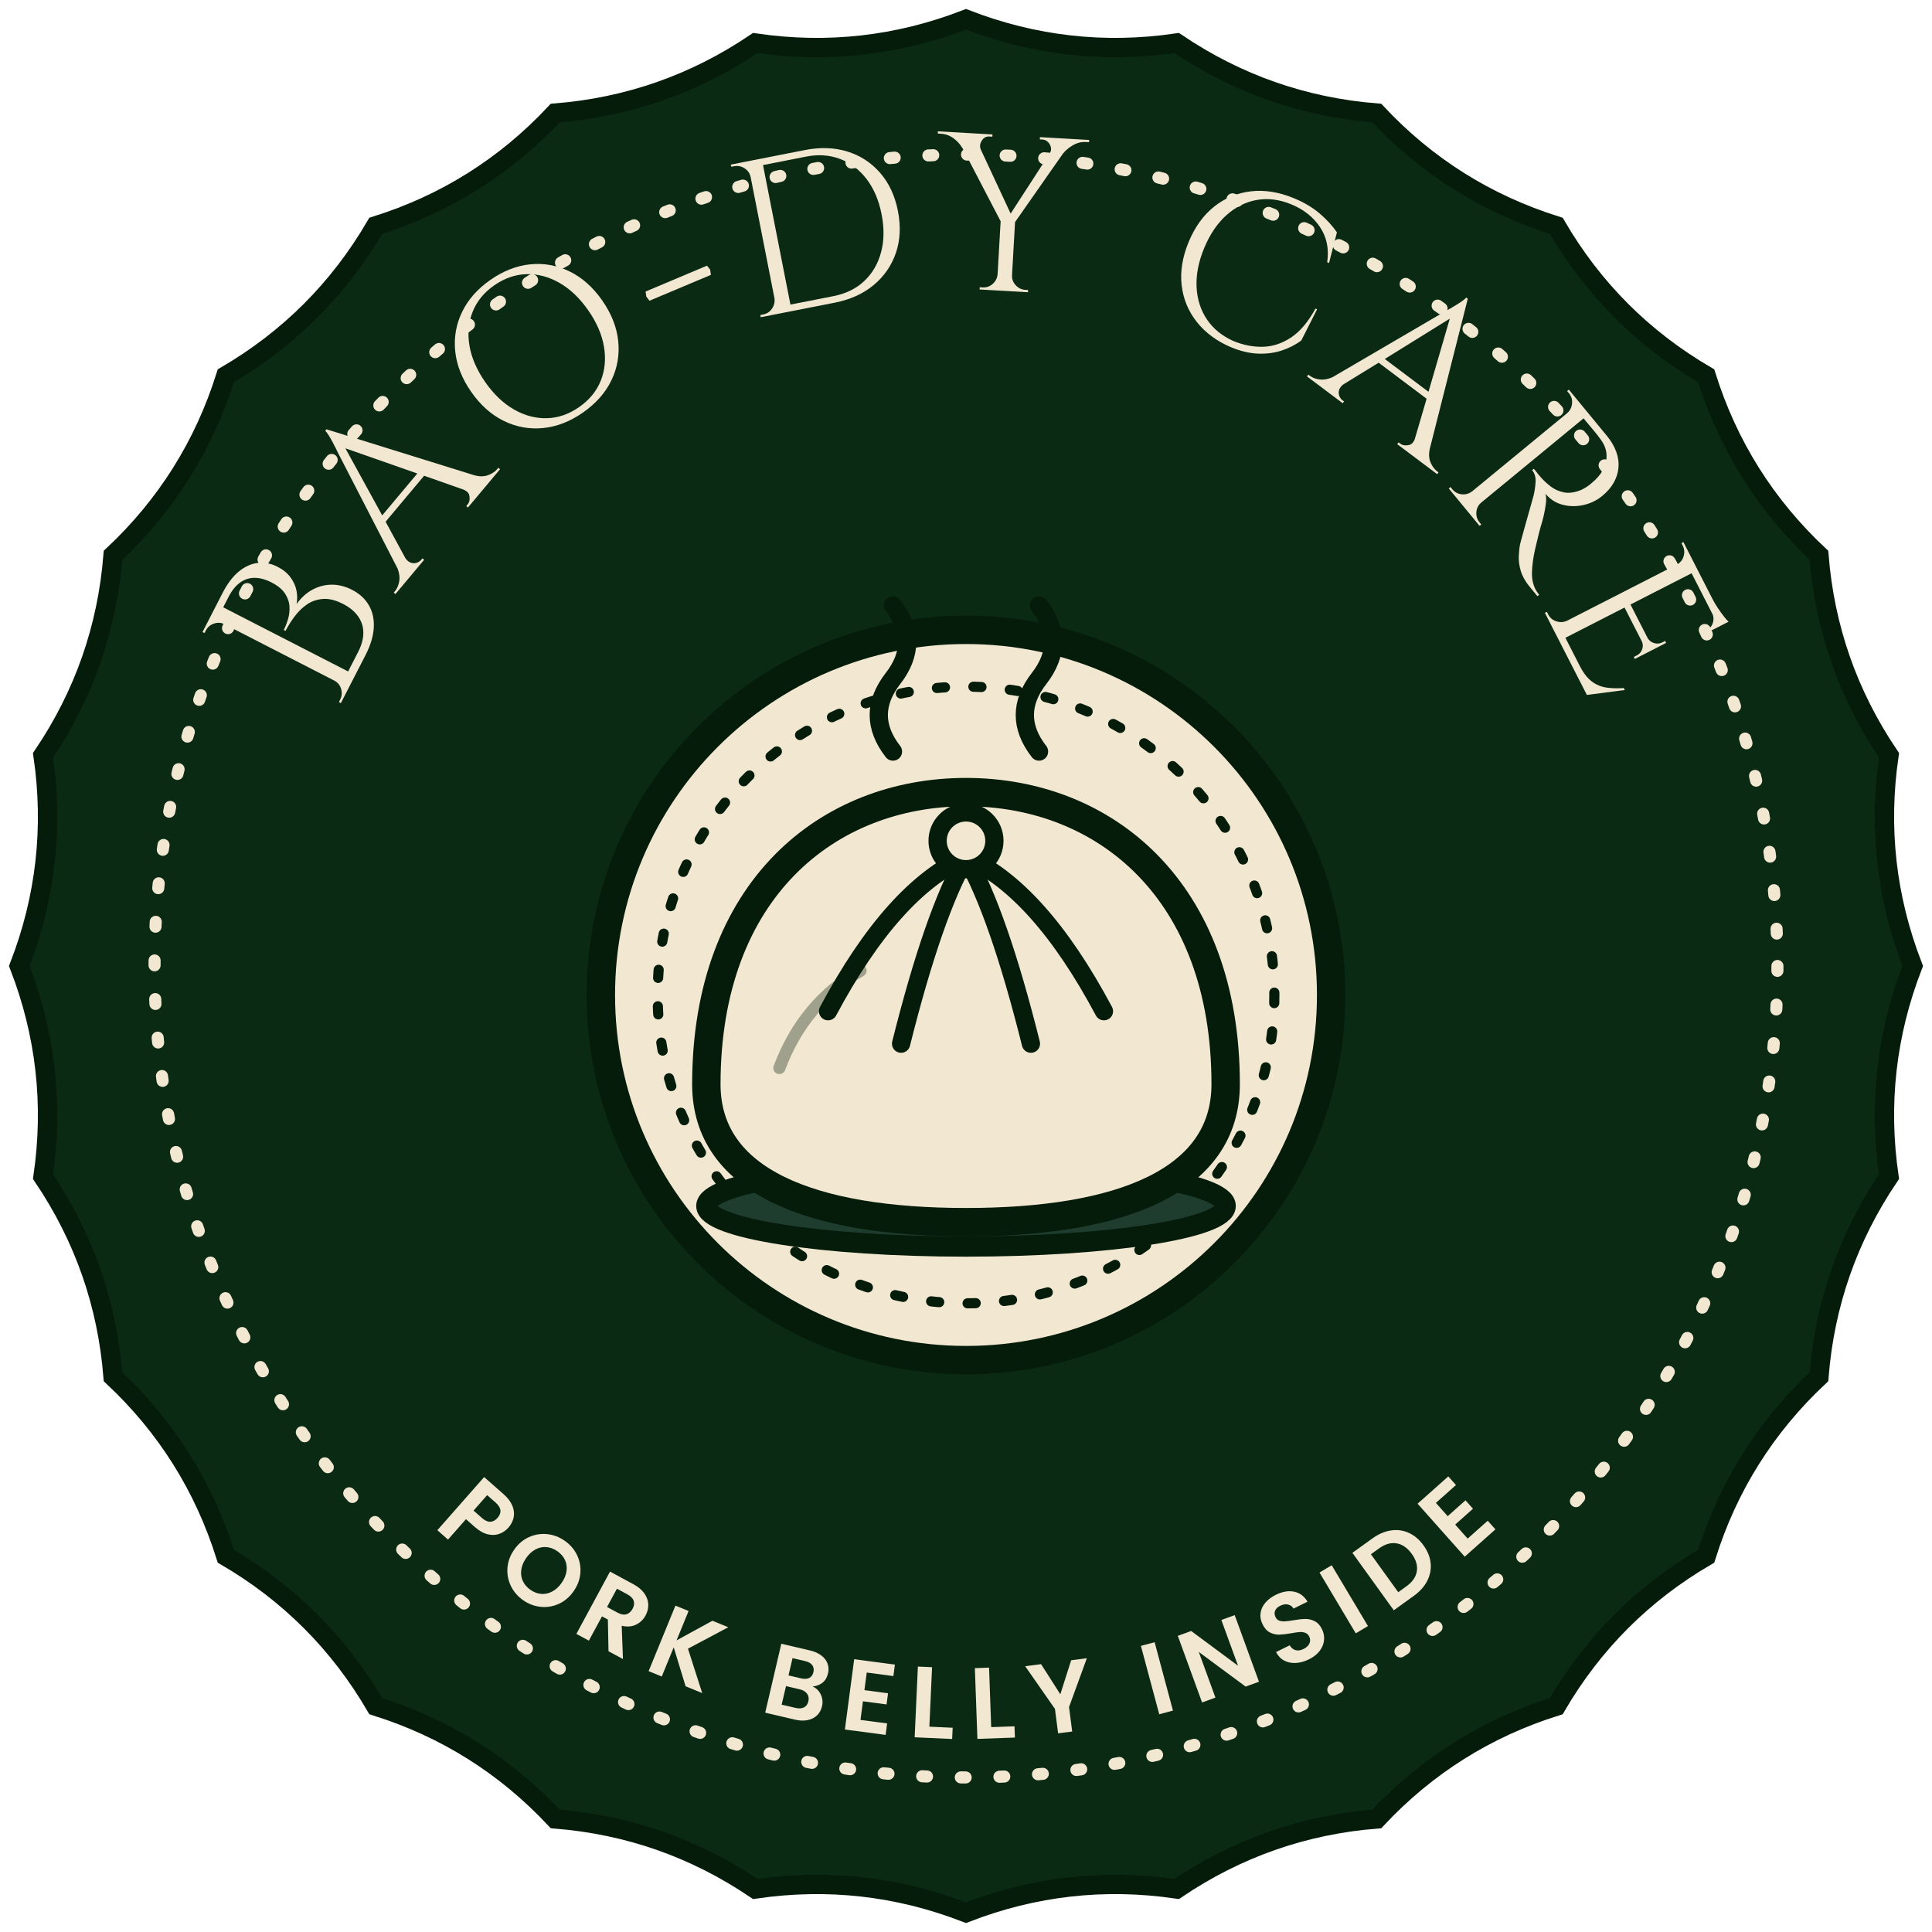
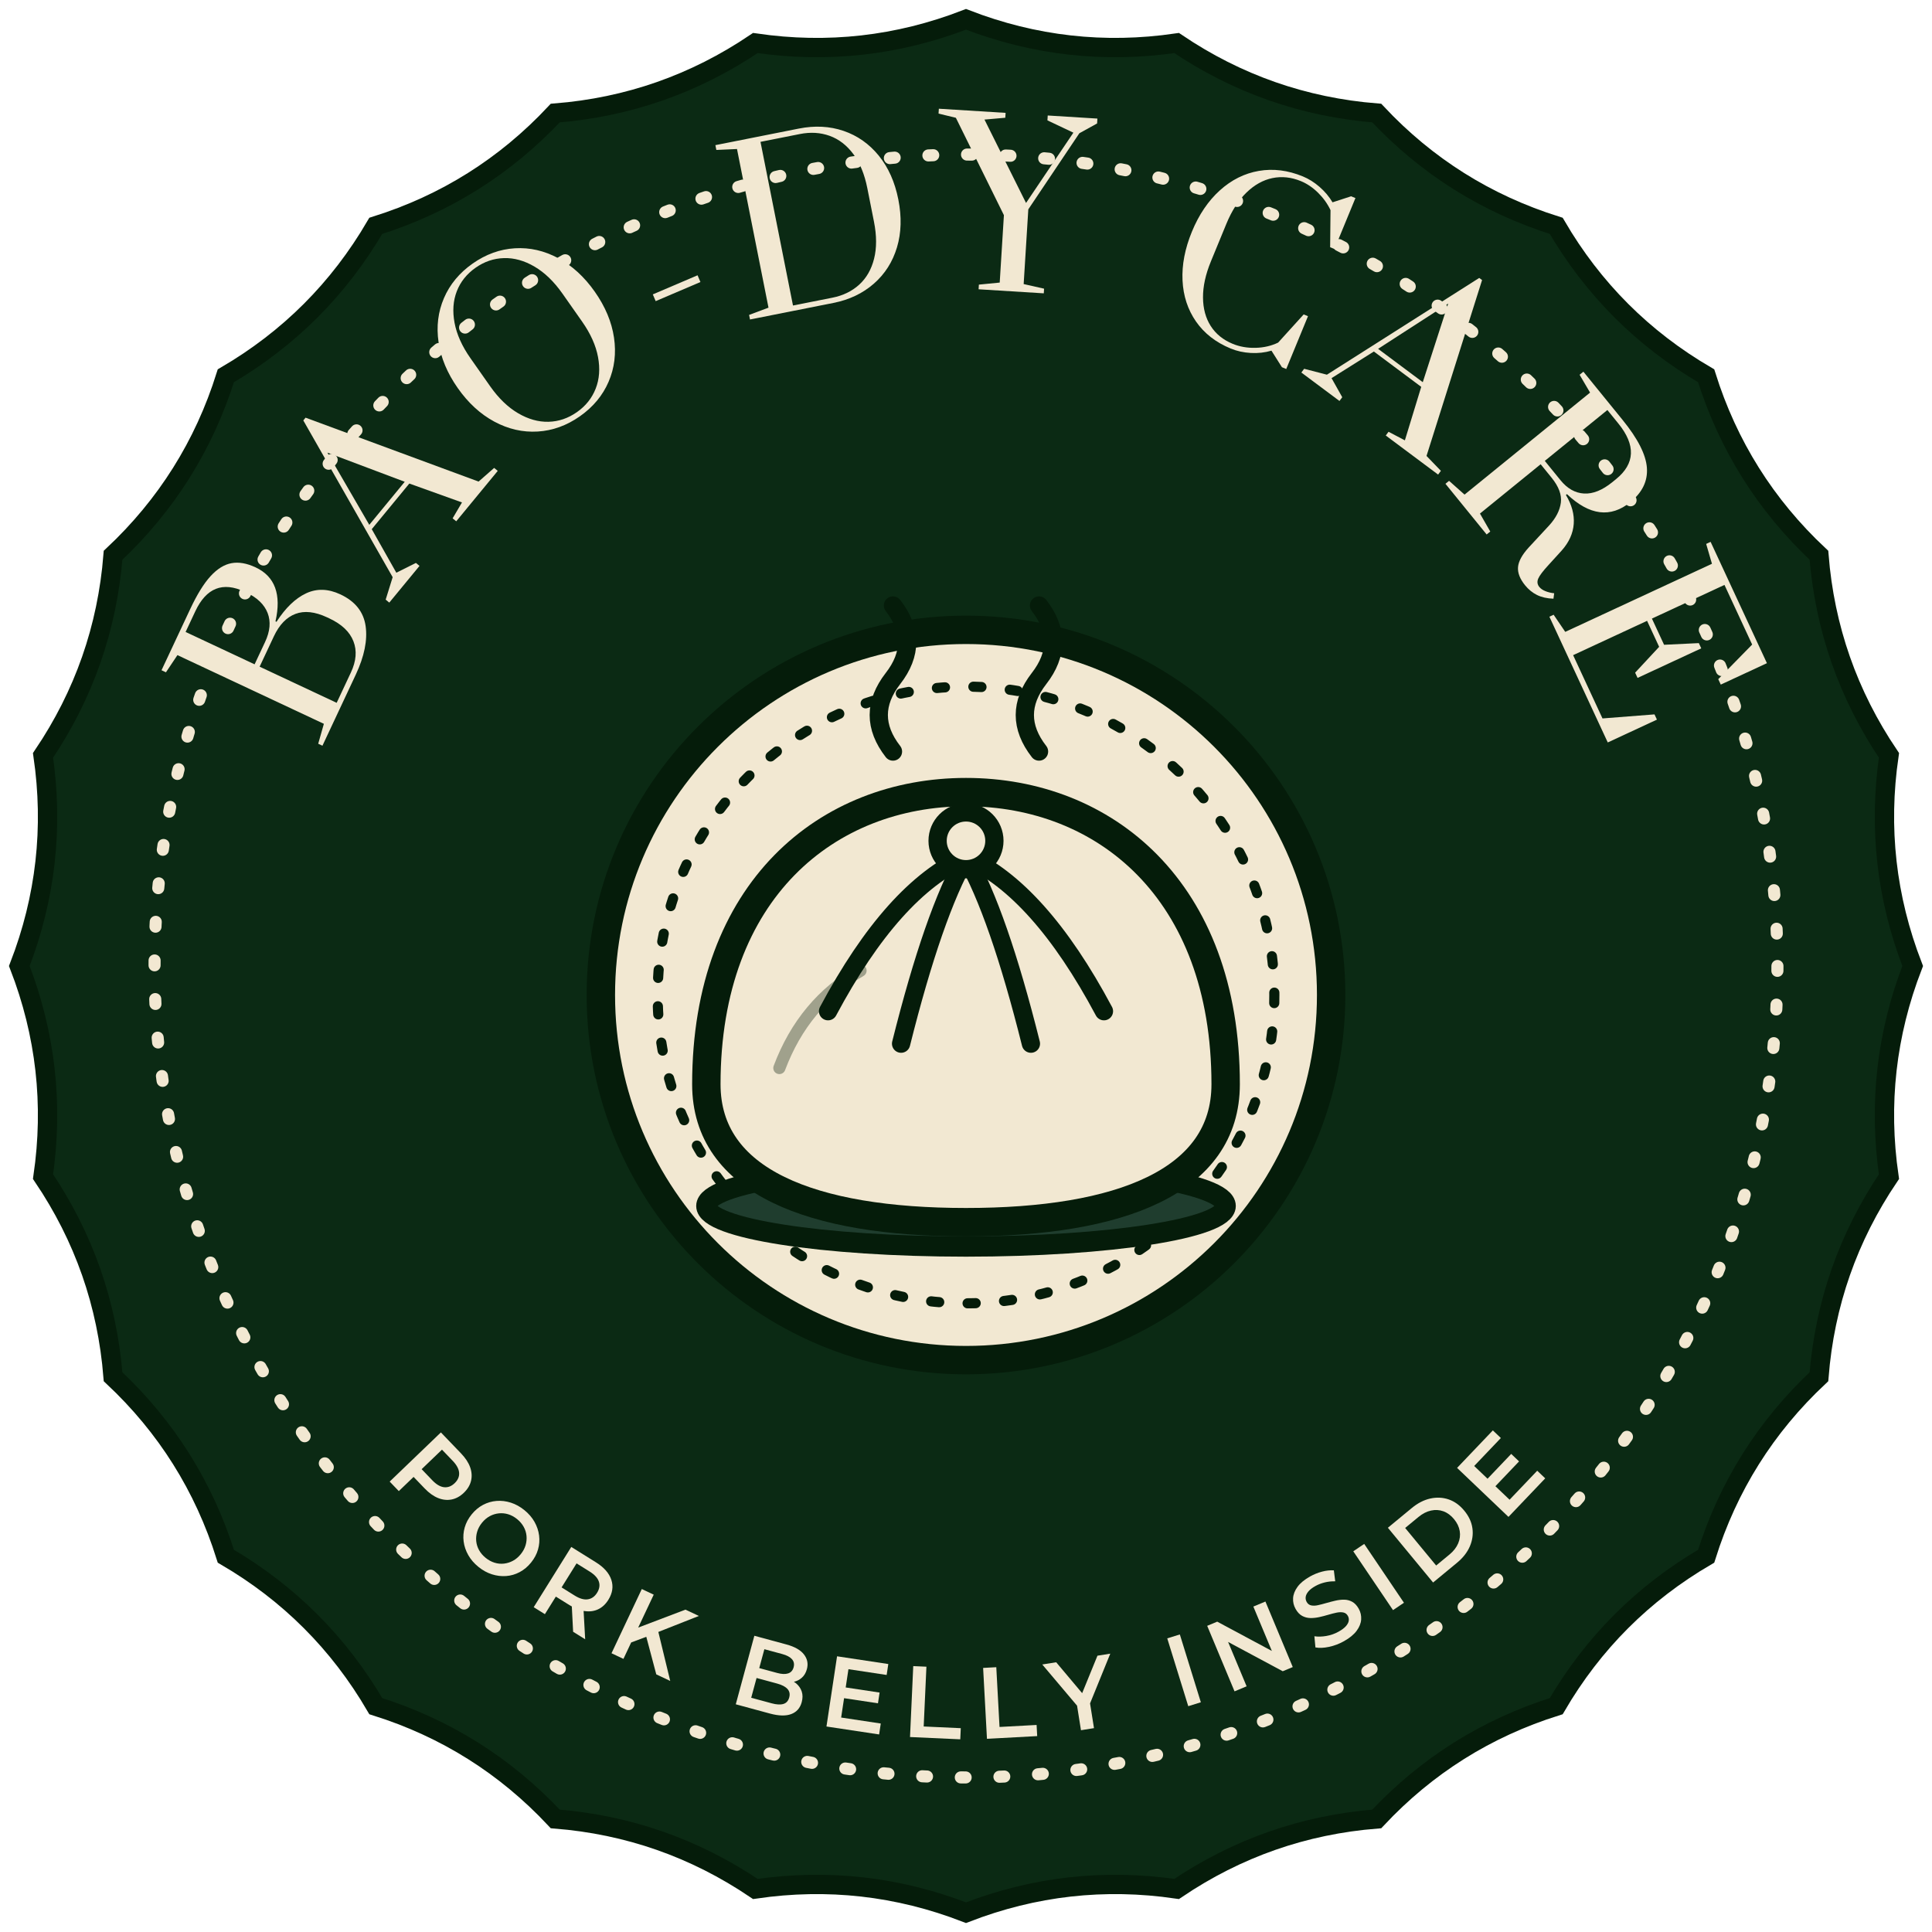
<svg xmlns="http://www.w3.org/2000/svg" viewBox="0 0 400 400">
  <path d="M396.00,200.00 Q387.81,221.16 391.09,243.61 Q378.39,262.42 376.59,285.04 Q360.03,300.55 353.24,322.20 Q333.64,333.64 322.20,353.24 Q300.55,360.03 285.04,376.59 Q262.42,378.39 243.61,391.09 Q221.16,387.81 200.00,396.00 Q178.84,387.81 156.39,391.09 Q137.58,378.39 114.96,376.59 Q99.45,360.03 77.80,353.24 Q66.36,333.64 46.76,322.20 Q39.97,300.55 23.41,285.04 Q21.61,262.42 8.91,243.61 Q12.19,221.16 4.00,200.00 Q12.19,178.84 8.91,156.39 Q21.61,137.58 23.41,114.96 Q39.97,99.45 46.76,77.80 Q66.36,66.36 77.80,46.76 Q99.45,39.97 114.96,23.41 Q137.58,21.61 156.39,8.91 Q178.84,12.19 200.00,4.00 Q221.16,12.19 243.61,8.91 Q262.42,21.61 285.04,23.41 Q300.55,39.97 322.20,46.76 Q333.64,66.36 353.24,77.80 Q360.03,99.45 376.59,114.96 Q378.39,137.58 391.09,156.39 Q387.81,178.84 396.00,200.00 Z" fill="#0B2A14" stroke="#051C0A" stroke-width="4" />
  <circle cx="200" cy="200" r="168" fill="none" stroke="#F2E8D2" stroke-width="2.5" stroke-dasharray="1 7" stroke-linecap="round" />
  <g fill="#F2E8D2">
-     <g transform="translate(75.46 136.05) rotate(-62.82)">
-       <path transform="translate(-13.48 0) scale(0.046 -0.046)" d="M137 73V627Q137 653 118 671.5Q99 690 73 690H61L60 700H259Q329 700 377.5 679Q426 658 451 620.5Q476 583 476 533Q476 491 460 459.5Q444 428 419 408.5Q394 389 366 381Q419 373 457.5 346Q496 319 516.5 278.5Q537 238 537 188Q537 132 510 89.5Q483 47 430.5 23.5Q378 0 304 0H60L61 10H73Q99 10 118 28.5Q137 47 137 73ZM202 668V36H300Q352 36 388 54.5Q424 73 443 109Q462 145 462 195Q462 251 440.5 286Q419 321 385 339Q351 357 311.5 363.5Q272 370 236 370V379Q259 379 287 384Q315 389 341 404Q367 419 384 448.5Q401 478 401 526Q401 571 384.5 603Q368 635 335.5 651.5Q303 668 255 668Z" />
+     <g transform="translate(73.25 140.55) rotate(-64.87)">
+       <path transform="translate(-17.13 0) scale(0.046 -0.046)" d="M40 21 132 36V764L40 778V800H345Q453 800 517 780Q581 760 610 719.5Q639 679 639 613Q639 469 457 429V424Q568 409 629.5 358Q691 307 691 216Q691 106 610.5 53Q530 0 393 0H40ZM353 432Q433 432 476 477Q519 522 519 605V611Q519 775 345 775H242V432ZM393 24Q478 24 525 73.5Q572 123 572 215V226Q572 317 525.5 362Q479 407 393 407H242V24Z" />
    </g>
-     <g transform="translate(92.69 110.08) rotate(-50.04)">
-       <path transform="translate(-16.38 0) scale(0.046 -0.046)" d="M359 714 627 73Q642 39 667 24.5Q692 10 715 10H723V0H498V10H507Q526 10 541 27Q555 41 547 67L481 243H211L142 68Q138 51 142 39Q147 25 158.5 17.5Q170 10 182 10H191V0H-10V10H-1Q22 10 47 25Q68 38 84 66L313 611L319 624Q324 636 331.5 654Q339 672 344.5 689Q350 706 350 714ZM223 273H469L348 594Z" />
+     <g transform="translate(91.93 111.00) rotate(-50.53)">
+       <path transform="translate(-16.54 0) scale(0.046 -0.046)" d="M-28 0V21L70 61L359 820H375L648 36L740 21V0H446V21L528 34L443 271H177L96 61L186 21V0ZM185 292H436L316 644Z" />
    </g>
-     <g transform="translate(119.93 85.16) rotate(-34.88)">
-       <path transform="translate(-19.27 0) scale(0.046 -0.046)" d="M429 714Q536 714 617 668.5Q698 623 743.5 541Q789 459 789 350Q789 241 743.5 159Q698 77 617 31.5Q536 -14 429 -14Q323 -14 242 31.5Q161 77 115.5 159Q70 241 70 350Q70 459 115.5 541Q161 623 242 668.5Q323 714 429 714ZM429 16Q514 16 577.5 58Q641 100 676.5 175Q712 250 712 350Q712 450 676.5 525Q641 600 577.5 642Q514 684 429 684Q345 684 281.5 642Q218 600 182.5 525Q147 450 147 350Q147 250 182.5 175Q218 100 281.5 58Q345 16 429 16Z" />
+     <g transform="translate(119.54 85.43) rotate(-35.08)">
+       <path transform="translate(-19.83 0) scale(0.046 -0.046)" d="M54 400Q54 523 102 618.5Q150 714 236 767Q322 820 431 820Q540 820 626 767Q712 714 760 618.5Q808 523 808 400Q808 277 760 181.5Q712 86 626 33Q540 -20 431 -20Q322 -20 236 33Q150 86 102 181.5Q54 277 54 400ZM684 323V477Q684 576 651 648.5Q618 721 560.5 759Q503 797 431 797Q358 797 301 759Q244 721 211 648.5Q178 576 178 477V323Q178 224 211 151.5Q244 79 301 41Q358 3 431 3Q503 3 560.5 41Q618 79 651 151.5Q684 224 684 323Z" />
    </g>
-     <g transform="translate(145.63 70.99) rotate(-22.85)">
-       <path transform="translate(-8.74 0) scale(0.046 -0.046)" d="M40 314H340L346 292L340 269H40L34 292Z" />
+     <g transform="translate(145.03 71.24) rotate(-23.12)">
+       <path transform="translate(-8.03 0) scale(0.046 -0.046)" d="M65 257V290H284V257Z" />
    </g>
-     <g transform="translate(173.01 62.63) rotate(-11.12)">
-       <path transform="translate(-18.56 0) scale(0.046 -0.046)" d="M399 700Q506 700 586.5 656.5Q667 613 712.5 534Q758 455 758 350Q758 245 712.5 166.5Q667 88 586.5 44Q506 0 399 0H60V10H73Q99 10 117.5 28.5Q136 47 137 73V627Q137 653 118 671.5Q99 690 73 690H61L60 700ZM202 670V30H399Q485 30 548.5 70Q612 110 647.5 182Q683 254 683 350Q683 446 647.5 518Q612 590 548 630Q484 670 399 670Z" />
+     <g transform="translate(172.74 62.68) rotate(-11.23)">
+       <path transform="translate(-19.64 0) scale(0.046 -0.046)" d="M40 21 132 36V764L40 778V800H423Q533 800 618.5 750.5Q704 701 752 610.5Q800 520 800 400Q800 280 752 189.5Q704 99 618 49.5Q532 0 423 0H40ZM423 24Q496 24 552.5 58Q609 92 641 159.5Q673 227 673 323V477Q673 573 641 640Q609 707 552.5 741Q496 775 423 775H242V24Z" />
    </g>
-     <g transform="translate(207.98 60.23) rotate(3.27)">
-       <path transform="translate(-15.20 0) scale(0.046 -0.046)" d="M497 628Q506 642 502 656.5Q498 671 487 680.5Q476 690 462 690H450V700H672V690H658Q627 690 600 672Q573 654 557 631L360 312V73Q360 47 379 28.5Q398 10 424 10H436V0H218V10H231Q257 10 275.5 28.5Q294 47 295 73V312L105 631H104Q90 654 63 672Q36 690 4 690H-10V700H236V690H223Q201 690 190 670Q178 650 187 630L338 349L497 628Z" />
+     <g transform="translate(208.69 60.27) rotate(3.56)">
+       <path transform="translate(-15.11 0) scale(0.046 -0.046)" d="M196 0V21L289 36V340L46 764L-33 778V800H268V778L175 764L385 401L578 730L458 778V800H682V778L605 729L397 373V36L490 21V0Z" />
    </g>
-     <g transform="translate(253.53 70.64) rotate(22.48)">
-       <path transform="translate(-17.48 0) scale(0.046 -0.046)" d="M710 292 698 135Q672 92 632.5 58.5Q593 25 539.5 5.5Q486 -14 417 -14Q313 -13 232 32Q151 77 105.5 158.5Q60 240 60 351Q60 460 105 541.5Q150 623 231.5 668.5Q313 714 423 714Q497 714 556.5 694.5Q616 675 660 646L680 505H671Q649 593 581 638.5Q513 684 423 684Q335 684 270.5 642.5Q206 601 170.5 526.5Q135 452 135 352Q135 252 170.5 177Q206 102 269.5 60Q333 18 417 16Q488 16 548.5 42.5Q609 69 650 129.5Q691 190 702 292Z" />
+     <g transform="translate(253.31 70.55) rotate(22.38)">
+       <path transform="translate(-17.13 0) scale(0.046 -0.046)" d="M54 400Q54 524 99.5 619.5Q145 715 228.5 767.5Q312 820 421 820Q464 820 508.5 805Q553 790 589 763L656 820H677V572H656L594 727Q559 759 512.5 778Q466 797 421 797Q351 797 297.5 761Q244 725 214 656Q184 587 184 492V309Q184 214 213 145Q242 76 294 39.5Q346 3 416 3Q467 3 518 25.5Q569 48 603 86L661 247H682V-10H661L589 41Q553 12 507 -4Q461 -20 416 -20Q307 -20 225 33Q143 86 98.5 181Q54 276 54 400Z" />
    </g>
-     <g transform="translate(284.06 88.04) rotate(36.90)">
-       <path transform="translate(-16.38 0) scale(0.046 -0.046)" d="M359 714 627 73Q642 39 667 24.5Q692 10 715 10H723V0H498V10H507Q526 10 541 27Q555 41 547 67L481 243H211L142 68Q138 51 142 39Q147 25 158.5 17.5Q170 10 182 10H191V0H-10V10H-1Q22 10 47 25Q68 38 84 66L313 611L319 624Q324 636 331.5 654Q339 672 344.5 689Q350 706 350 714ZM223 273H469L348 594Z" />
+     <g transform="translate(283.72 87.79) rotate(36.73)">
+       <path transform="translate(-16.54 0) scale(0.046 -0.046)" d="M-28 0V21L70 61L359 820H375L648 36L740 21V0H446V21L528 34L443 271H177L96 61L186 21V0ZM185 292H436L316 644Z" />
    </g>
-     <g transform="translate(308.09 111.02) rotate(50.54)">
-       <path transform="translate(-15.57 0) scale(0.046 -0.046)" d="M137 73V627Q136 653 117.5 671.5Q99 690 73 690H60V700H330Q375 700 411.5 687Q448 674 473 649.5Q498 625 511.5 590.5Q525 556 525 512Q525 464 502.5 420Q480 376 441.5 348.5Q403 321 355 321Q372 314 392 292.5Q412 271 427 251L441 232Q454 212 474.5 184Q495 156 516 129Q537 102 552 86Q572 64 592 47Q612 30 635.5 20Q659 10 688 10V0H633Q587 0 553.5 14Q520 28 497 48.5Q474 69 458 88Q455 92 441.5 111Q428 130 409.5 156.5Q391 183 373 209Q355 235 342 253.5Q329 272 327 275Q308 300 285 321Q262 342 235 342V352H251Q266 351 288 352Q314 353 345 360Q376 367 403 389Q430 411 444 456Q447 467 449 483.5Q451 500 450 516Q449 584 415.5 624.5Q382 665 326 668Q298 670 268.5 669.5Q239 669 219 669H202V73Q202 47 221 28.5Q240 10 266 10H278V0H60V10H73Q99 10 117.5 28.5Q136 47 137 73Z" />
+     <g transform="translate(308.65 111.71) rotate(50.90)">
+       <path transform="translate(-16.72 0) scale(0.046 -0.046)" d="M499 109 480 243Q470 311 433.5 349.5Q397 388 320 388H242V36L334 21V0H40V21L132 36V764L40 778V800H320Q483 800 556 749Q629 698 629 594Q629 422 421 395V389Q498 378 544.5 334Q591 290 603 217L616 131Q624 75 634.5 55Q645 35 667 35Q682 35 699 44.5Q716 54 731 69L748 51Q719 18 688 4Q657 -10 621 -10Q565 -10 537 17Q509 44 499 109ZM354 412Q427 412 467.5 456.5Q508 501 508 588V609Q508 775 320 775H242V412Z" />
    </g>
-     <g transform="translate(324.64 136.24) rotate(62.91)">
-       <path transform="translate(-13.27 0) scale(0.046 -0.046)" d="M533 162 475 0H60V10H73Q99 10 117.5 28.5Q136 47 137 73V627Q137 653 118 671.5Q99 690 73 690H61L60 700H350Q372 700 396.5 703Q421 706 442 710Q463 714 472 718V592H462V610Q462 634 445 652Q431 666 412 669H202V360H371Q391 361 405 375.5Q419 390 419 410V424H429V266H419V281Q419 301 405 315.5Q391 330 371 330H202V31H345Q398 31 431.5 47.5Q465 64 486 94Q507 124 523 162Z" />
+     <g transform="translate(326.99 141.05) rotate(65.10)">
+       <path transform="translate(-16.58 0) scale(0.046 -0.046)" d="M40 0V21L132 36V764L40 778V800H642V571H615L538 775H242V415H372L431 560H457V244H431L371 391H242V24H556L638 244H664V0Z" />
    </g>
  </g>
  <g fill="#F2E8D2">
-     <g transform="translate(94.25 320.07) rotate(41.37)">
-       <path transform="translate(-6.38 0) scale(0.021 -0.021)" d="M326 268H209V0H69V698H326Q407 698 464 670Q521 642 549.5 593Q578 544 578 482Q578 426 551.5 377Q525 328 468.5 298Q412 268 326 268ZM434 482Q434 584 320 584H209V381H320Q378 381 406 407.5Q434 434 434 482Z" />
+     <g transform="translate(84.59 310.82) rotate(46.16)">
+       <path transform="translate(-7.62 0) scale(0.021 -0.021)" d="M94 0V700H382Q475 700 541.5 670Q608 640 644 584Q680 528 680 451Q680 374 644 318Q608 262 541.5 232Q475 202 382 202H224V0ZM224 312H376Q462 312 505.5 348.5Q549 385 549 451Q549 518 505.5 554Q462 590 376 590H224Z" />
    </g>
-     <g transform="translate(108.39 331.18) rotate(34.93)">
-       <path transform="translate(-8.24 0) scale(0.021 -0.021)" d="M35 351Q35 453 83 534.5Q131 616 213 662Q295 708 393 708Q492 708 573.5 662Q655 616 702.5 534.5Q750 453 750 351Q750 248 702.5 166.5Q655 85 573 39Q491 -7 393 -7Q295 -7 213 39Q131 85 83 166.5Q35 248 35 351ZM606 351Q606 421 579 473.5Q552 526 504 554Q456 582 393 582Q330 582 281.5 554Q233 526 206 473.5Q179 421 179 351Q179 281 206 228Q233 175 281.5 146.5Q330 118 393 118Q456 118 504 146.5Q552 175 579 228Q606 281 606 351Z" />
+     <g transform="translate(99.17 324.23) rotate(39.06)">
+       <path transform="translate(-8.84 0) scale(0.021 -0.021)" d="M422 -10Q340 -10 271 17Q202 44 151 92.5Q100 141 72 206.5Q44 272 44 350Q44 428 72 493.5Q100 559 151 607.5Q202 656 271 683Q340 710 421 710Q503 710 571.5 683Q640 656 691 607.5Q742 559 770 493.5Q798 428 798 350Q798 272 770 206Q742 140 691 92Q640 44 571.5 17Q503 -10 422 -10ZM421 104Q474 104 519 122Q564 140 597 173.5Q630 207 648.5 251.5Q667 296 667 350Q667 404 648.5 448.5Q630 493 597 526.5Q564 560 519 578Q474 596 421 596Q368 596 323.5 578Q279 560 245.5 526.5Q212 493 193.5 448.5Q175 404 175 350Q175 297 193.5 252Q212 207 245 173.5Q278 140 323 122Q368 104 421 104Z" />
    </g>
-     <g transform="translate(123.98 340.79) rotate(28.37)">
-       <path transform="translate(-6.73 0) scale(0.021 -0.021)" d="M429 0 275 272H209V0H69V698H331Q412 698 469 669.5Q526 641 554.5 592.5Q583 544 583 484Q583 415 543 359.5Q503 304 424 283L591 0ZM209 377H326Q383 377 411 404.5Q439 432 439 481Q439 529 411 555.5Q383 582 326 582H209Z" />
+     <g transform="translate(115.34 335.77) rotate(31.95)">
+       <path transform="translate(-7.68 0) scale(0.021 -0.021)" d="M94 0V700H381Q521 700 600.5 634Q680 568 680 451Q680 374 644 318.5Q608 263 542 234Q537 231 531 229L692 0H552L409 205Q396 204 382 204H224V0ZM224 311H376Q462 311 505.5 348Q549 385 549 451Q549 518 505.5 554Q462 590 376 590H224Z" />
    </g>
-     <g transform="translate(139.39 348.08) rotate(22.26)">
-       <path transform="translate(-6.96 0) scale(0.021 -0.021)" d="M463 0 209 311V0H69V698H209V385L463 698H632L344 352L640 0Z" />
+     <g transform="translate(131.74 344.71) rotate(25.25)">
+       <path transform="translate(-7.65 0) scale(0.021 -0.021)" d="M94 0V700H224V341L570 700H716L422 387L734 0H582L335 293L224 179V0Z" />
    </g>
-     <g transform="translate(163.59 355.80) rotate(13.15)">
-       <path transform="translate(-6.75 0) scale(0.021 -0.021)" d="M600 189Q600 133 572.5 90.5Q545 48 493 24Q441 0 370 0H69V698H357Q428 698 479.5 675Q531 652 557.5 611Q584 570 584 518Q584 457 551.5 416Q519 375 465 358Q524 347 562 299Q600 251 600 189ZM209 410H337Q387 410 414 432.5Q441 455 441 497Q441 539 414 562Q387 585 337 585H209ZM458 206Q458 251 428 276.5Q398 302 347 302H209V114H350Q401 114 429.5 138Q458 162 458 206Z" />
+     <g transform="translate(158.14 354.43) rotate(15.17)">
+       <path transform="translate(-7.99 0) scale(0.021 -0.021)" d="M94 0V700H422Q548 700 614 650.5Q680 601 680 518Q680 462 654 423Q629 385 589 364Q602 360 614 355Q661 333 688.5 292Q716 251 716 190Q716 100 647 50Q578 0 442 0ZM224 102H434Q507 102 546 126Q585 150 585 203Q585 255 546 279.5Q507 304 434 304H224ZM224 405H408Q476 405 512.5 429Q549 453 549 501Q549 550 512.5 574Q476 598 408 598H224Z" />
    </g>
-     <g transform="translate(179.03 358.62) rotate(7.53)">
-       <path transform="translate(-5.59 0) scale(0.021 -0.021)" d="M209 585V410H444V299H209V114H474V0H69V699H474V585Z" />
+     <g transform="translate(176.12 358.21) rotate(8.58)">
+       <path transform="translate(-7.04 0) scale(0.021 -0.021)" d="M94 0V700H605V591H224V409H562V302H224V109H619V0Z" />
    </g>
-     <g transform="translate(192.74 359.84) rotate(2.60)">
-       <path transform="translate(-4.82 0) scale(0.021 -0.021)" d="M209 111H439V0H69V698H209Z" />
+     <g transform="translate(192.72 359.83) rotate(2.61)">
+       <path transform="translate(-6.29 0) scale(0.021 -0.021)" d="M94 0V700H224V110H590V0Z" />
    </g>
-     <g transform="translate(205.73 359.90) rotate(-2.05)">
-       <path transform="translate(-4.82 0) scale(0.021 -0.021)" d="M209 111H439V0H69V698H209Z" />
+     <g transform="translate(208.65 359.77) rotate(-3.10)">
+       <path transform="translate(-6.29 0) scale(0.021 -0.021)" d="M94 0V700H224V110H590V0Z" />
    </g>
-     <g transform="translate(220.53 358.68) rotate(-7.37)">
-       <path transform="translate(-6.68 0) scale(0.021 -0.021)" d="M624 698 388 243V0H248V243L11 698H169L319 379L468 698Z" />
+     <g transform="translate(225.14 358.01) rotate(-9.04)">
+       <path transform="translate(-6.94 0) scale(0.021 -0.021)" d="M266 0V245L-9 700H130L335 359L542 700H670L396 247V0Z" />
    </g>
-     <g transform="translate(241.43 354.54) rotate(-15.01)">
-       <path transform="translate(-2.92 0) scale(0.021 -0.021)" d="M209 698V0H69V698Z" />
+     <g transform="translate(247.33 352.84) rotate(-17.21)">
+       <path transform="translate(-3.35 0) scale(0.021 -0.021)" d="M94 0V700H224V0Z" />
    </g>
-     <g transform="translate(254.77 350.33) rotate(-20.02)">
-       <path transform="translate(-7.72 0) scale(0.021 -0.021)" d="M666 0H526L209 479V0H69V699H209L526 219V699H666Z" />
+     <g transform="translate(261.63 347.66) rotate(-22.65)">
+       <path transform="translate(-8.51 0) scale(0.021 -0.021)" d="M94 0V700H201L587 226V700H716V0H609L223 474V0Z" />
    </g>
-     <g transform="translate(270.83 343.47) rotate(-26.28)">
-       <path transform="translate(-6.39 0) scale(0.021 -0.021)" d="M51 201H201Q204 158 231.5 133Q259 108 307 108Q356 108 384 131.5Q412 155 412 193Q412 224 393 244Q374 264 345.5 275.5Q317 287 267 301Q199 321 156.5 340.5Q114 360 83.5 399.5Q53 439 53 505Q53 567 84 613Q115 659 171 683.5Q227 708 299 708Q407 708 474.5 655.5Q542 603 549 509H395Q393 545 364.5 568.5Q336 592 289 592Q248 592 223.5 571Q199 550 199 510Q199 482 217.5 463.5Q236 445 263.5 433.5Q291 422 341 407Q409 387 452 367Q495 347 526 307Q557 267 557 202Q557 146 528 98Q499 50 443 21.5Q387 -7 310 -7Q237 -7 178.5 18Q120 43 86 90Q52 137 51 201Z" />
+     <g transform="translate(278.22 339.57) rotate(-29.27)">
+       <path transform="translate(-6.60 0) scale(0.021 -0.021)" d="M311 -10Q229 -10 154 13.5Q79 37 35 74L80 175Q122 142 184 120Q246 98 311 98Q366 98 400 110Q434 122 450 142.5Q466 163 466 189Q466 221 443 240.5Q420 260 383.5 271.5Q347 283 302.5 293Q258 303 213.5 316.5Q169 330 132.5 351.5Q96 373 73 409Q50 445 50 501Q50 558 80.5 605.5Q111 653 173.5 681.5Q236 710 332 710Q395 710 457 694Q519 678 565 648L524 547Q477 575 427 588.5Q377 602 331 602Q277 602 243.5 589Q210 576 194.5 555Q179 534 179 507Q179 475 201.5 455.5Q224 436 260.5 425Q297 414 342 403.5Q387 393 431.5 380Q476 367 512.5 346Q549 325 571.5 289Q594 253 594 198Q594 142 563.5 94.5Q533 47 470 18.5Q407 -10 311 -10Z" />
    </g>
-     <g transform="translate(281.96 337.41) rotate(-30.81)">
-       <path transform="translate(-2.92 0) scale(0.021 -0.021)" d="M209 698V0H69V698Z" />
+     <g transform="translate(289.55 332.59) rotate(-34.04)">
+       <path transform="translate(-3.35 0) scale(0.021 -0.021)" d="M94 0V700H224V0Z" />
    </g>
-     <g transform="translate(293.50 329.84) rotate(-35.76)">
-       <path transform="translate(-7.53 0) scale(0.021 -0.021)" d="M681 348Q681 243 635.5 164.5Q590 86 506.5 43Q423 0 313 0H69V698H313Q423 698 506.5 655Q590 612 635.5 532.5Q681 453 681 348ZM538 348Q538 457 478 518.5Q418 580 308 580H209V119H308Q418 119 478 179Q538 239 538 348Z" />
+     <g transform="translate(301.87 323.38) rotate(-39.54)">
+       <path transform="translate(-8.67 0) scale(0.021 -0.021)" d="M94 0V700H400Q514 700 600 656Q686 612 734 534Q782 456 782 350Q782 245 734 166.5Q686 88 600 44Q514 0 400 0ZM224 110H394Q472 110 530 140Q588 170 619.5 224Q651 278 651 350Q651 423 619.5 476.5Q588 530 530 560Q472 590 394 590H224Z" />
    </g>
-     <g transform="translate(306.35 319.54) rotate(-41.66)">
-       <path transform="translate(-5.59 0) scale(0.021 -0.021)" d="M209 585V410H444V299H209V114H474V0H69V699H474V585Z" />
+     <g transform="translate(315.81 310.39) rotate(-46.37)">
+       <path transform="translate(-7.04 0) scale(0.021 -0.021)" d="M94 0V700H605V591H224V409H562V302H224V109H619V0Z" />
    </g>
  </g>
  <g transform="translate(116.00 122.00) scale(0.84)">
    <circle cx="100" cy="100" r="90" fill="#F2E8D2" stroke="#051C0A" stroke-width="7" stroke-linejoin="round" stroke-linecap="round" />
    <circle cx="100" cy="100" r="76" fill="none" stroke="#051C0A" stroke-width="2.5" stroke-dasharray="2 7" stroke-linecap="round" />
    <ellipse cx="100" cy="152" rx="64" ry="10" fill="#1F3D2E" stroke="#051C0A" stroke-width="5" stroke-linejoin="round" stroke-linecap="round" />
    <path d="M36,122 C36,74 66,50 100,50 C134,50 164,74 164,122 C164,146 138,156 100,156 C62,156 36,146 36,122 Z" fill="#F2E8D2" stroke="#051C0A" stroke-width="7" stroke-linejoin="round" stroke-linecap="round" />
    <path d="M100,66 Q82,74 66,104" fill="none" stroke="#051C0A" stroke-width="4.5" stroke-linejoin="round" stroke-linecap="round" />
    <path d="M100,66 Q92,80 84,112" fill="none" stroke="#051C0A" stroke-width="4.5" stroke-linejoin="round" stroke-linecap="round" />
    <path d="M100,66 Q108,80 116,112" fill="none" stroke="#051C0A" stroke-width="4.5" stroke-linejoin="round" stroke-linecap="round" />
    <path d="M100,66 Q118,74 134,104" fill="none" stroke="#051C0A" stroke-width="4.5" stroke-linejoin="round" stroke-linecap="round" />
    <circle cx="100" cy="62" r="7" fill="#F2E8D2" stroke="#051C0A" stroke-width="4.5" stroke-linejoin="round" stroke-linecap="round" />
    <path d="M54,118 q6,-16 20,-24" fill="none" stroke="#051C0A" stroke-width="3" stroke-linecap="round" opacity=".35" />
    <path d="M82,40 q-7,-9 0,-18 q7,-9 0,-18" fill="none" stroke="#051C0A" stroke-width="4.5" stroke-linejoin="round" stroke-linecap="round" />
    <path d="M118,40 q-7,-9 0,-18 q7,-9 0,-18" fill="none" stroke="#051C0A" stroke-width="4.5" stroke-linejoin="round" stroke-linecap="round" />
  </g>
</svg>
